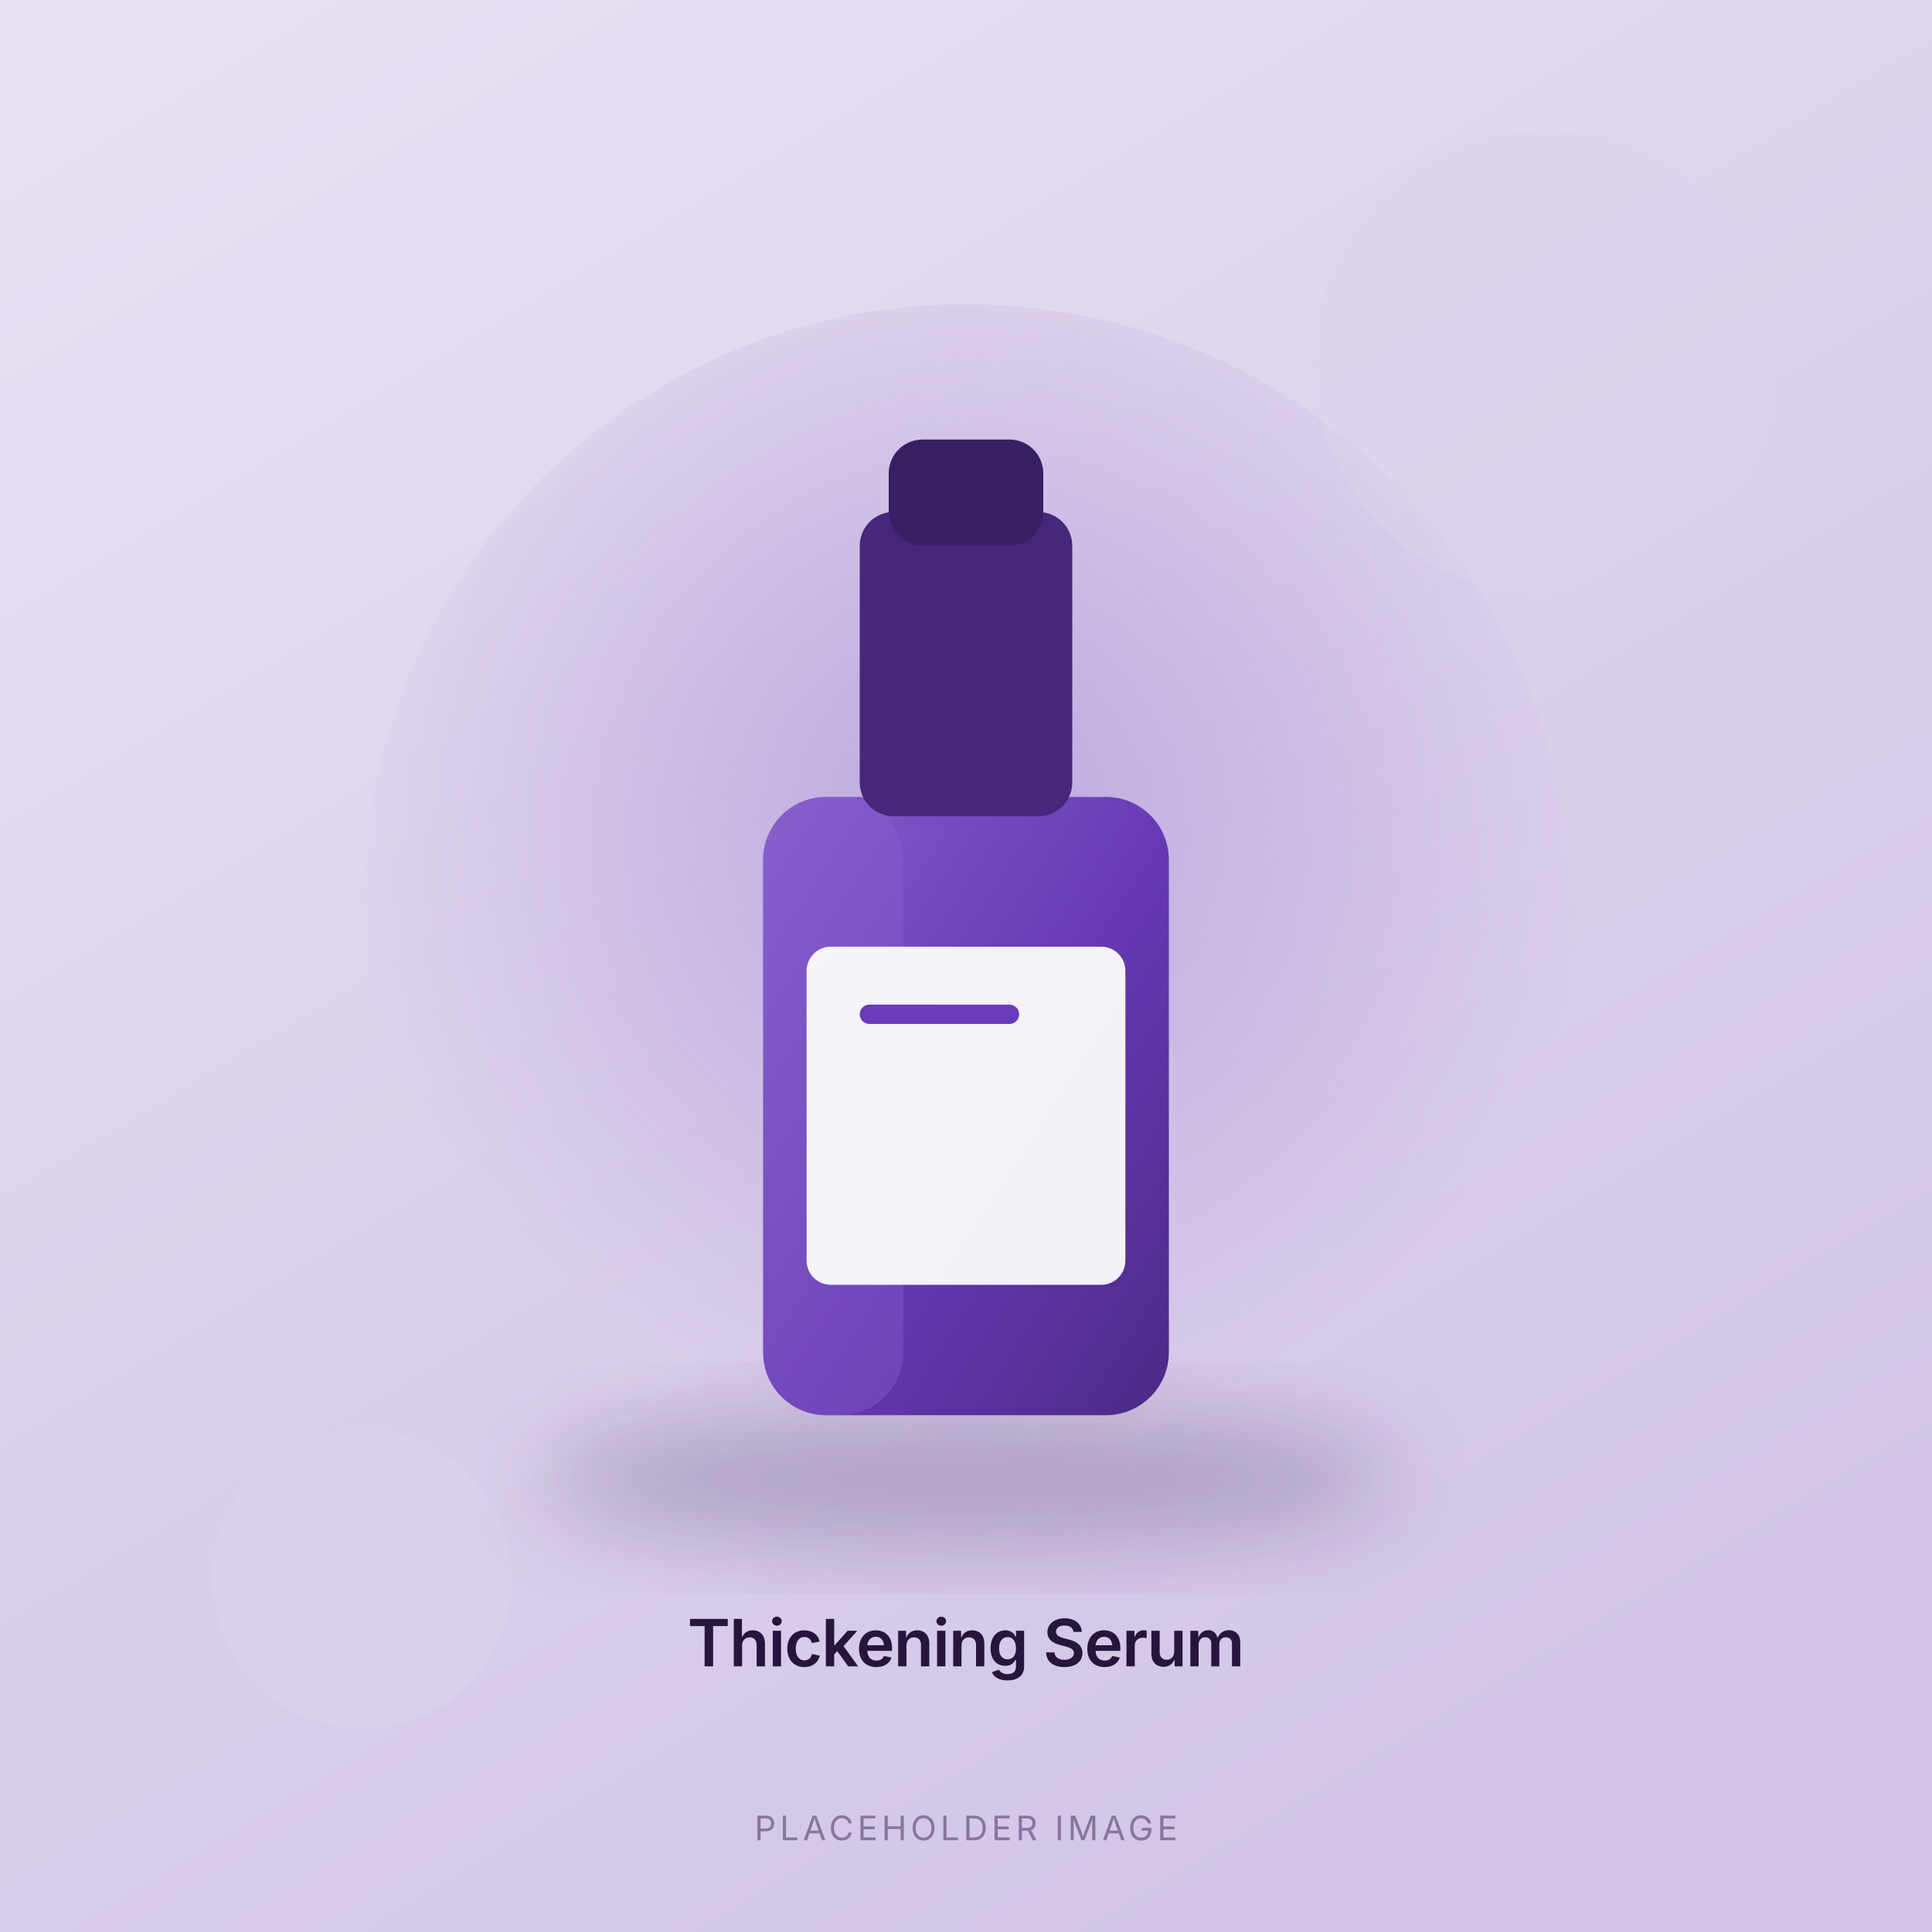
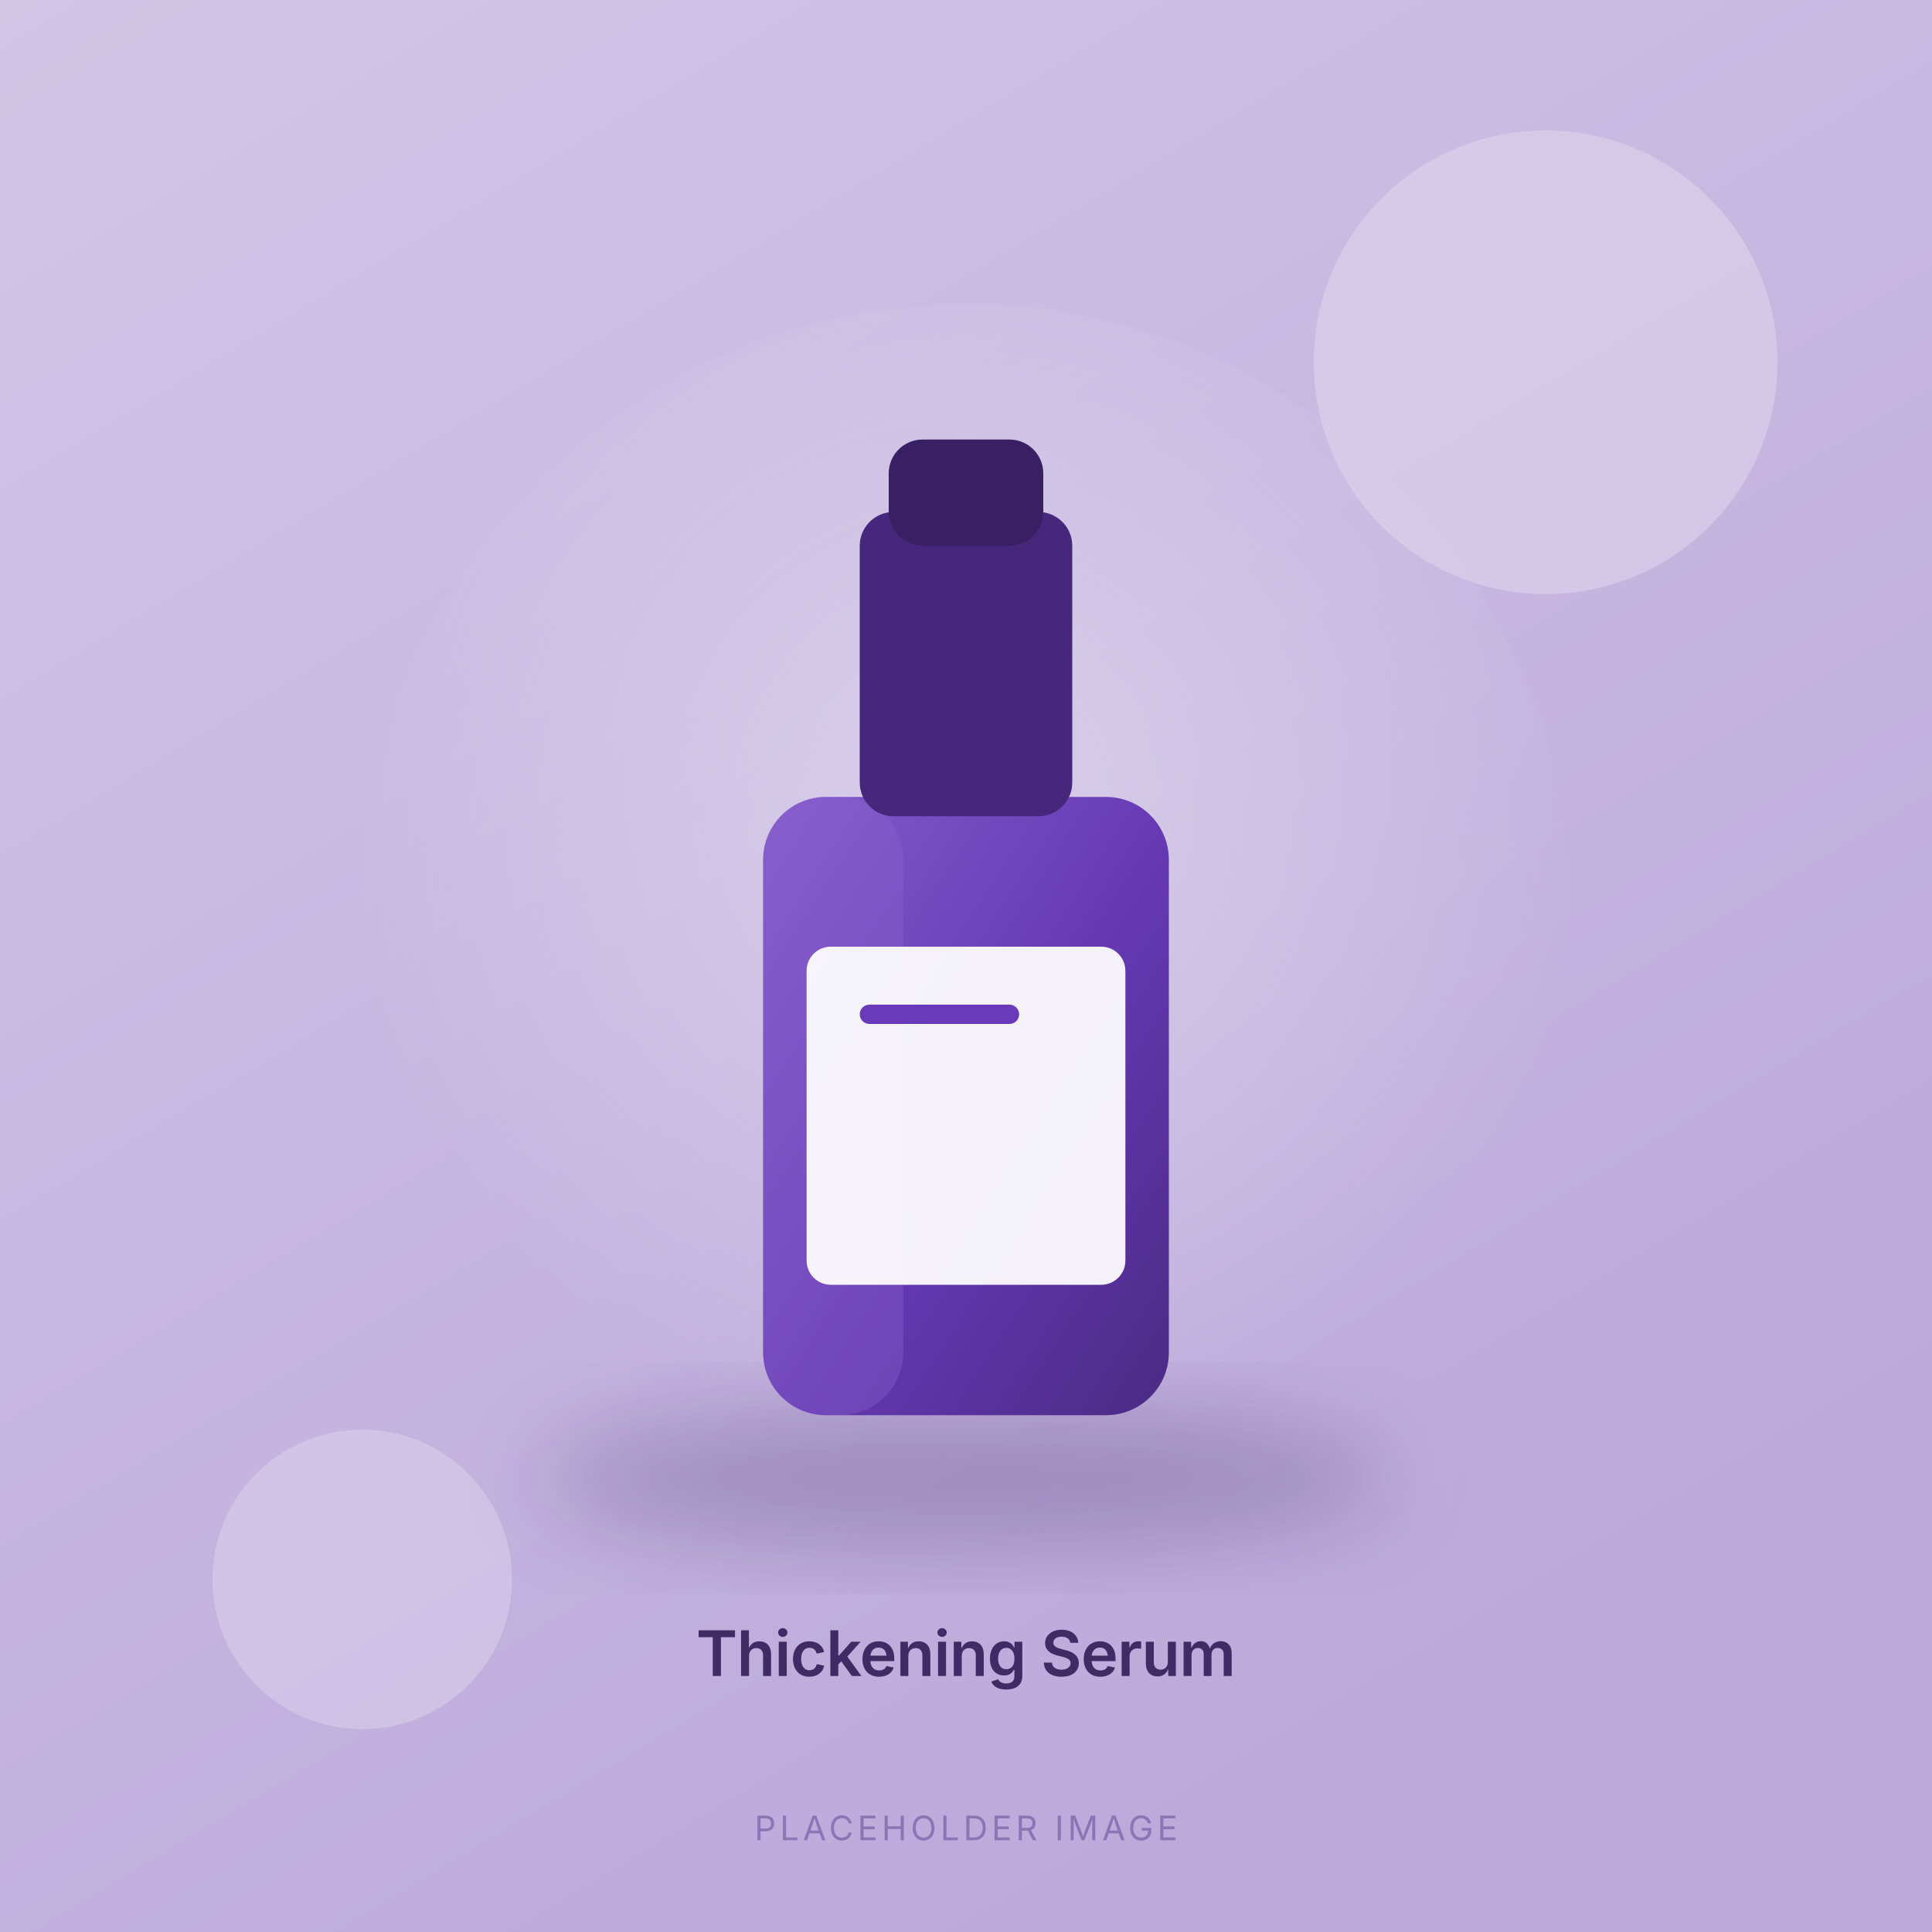
<svg xmlns="http://www.w3.org/2000/svg" viewBox="0 0 800 800" width="800" height="800" role="img" aria-label="Thickening Serum">
  <defs>
    <linearGradient id="bg" x1="0" y1="0" x2="0.6" y2="1">
-       <stop offset="0%" stop-color="hsl(262 38% 92%)" />
-       <stop offset="100%" stop-color="hsl(262 42% 84%)" />
+       <stop offset="0%" stop-color="hsl(262 40% 84%)" />
+       <stop offset="100%" stop-color="hsl(262 40% 76%)" />
    </linearGradient>
    <linearGradient id="body" x1="0" y1="0" x2="1" y2="1">
      <stop offset="0%" stop-color="hsl(262 52% 58%)" />
      <stop offset="55%" stop-color="hsl(262 52% 46%)" />
      <stop offset="100%" stop-color="hsl(262 52% 34%)" />
    </linearGradient>
    <radialGradient id="halo" cx="50%" cy="42%" r="52%">
-       <stop offset="0%" stop-color="hsl(262 46% 76%)" stop-opacity="0.95" />
-       <stop offset="100%" stop-color="hsl(262 46% 76%)" stop-opacity="0" />
+       <stop offset="0%" stop-color="hsl(262 40% 87%)" stop-opacity="0.9" />
+       <stop offset="100%" stop-color="hsl(262 40% 87%)" stop-opacity="0" />
    </radialGradient>
    <filter id="soft" x="-30%" y="-30%" width="160%" height="160%">
      <feGaussianBlur stdDeviation="18" />
    </filter>
  </defs>
  <rect width="800" height="800" fill="url(#bg)" />
  <circle cx="400" cy="376" r="250" fill="url(#halo)" />
-   <circle cx="640" cy="150" r="96" fill="hsl(262 40% 88%)" opacity="0.55" />
-   <circle cx="150" cy="654" r="62" fill="hsl(262 40% 88%)" opacity="0.45" />
+   <circle cx="640" cy="150" r="96" fill="hsl(262 40% 88%)" opacity="0.6" />
+   <circle cx="150" cy="654" r="62" fill="hsl(262 40% 88%)" opacity="0.5" />
  <ellipse cx="400" cy="612" rx="176" ry="30" fill="hsl(262 52% 20%)" opacity="0.22" filter="url(#soft)" />
  <rect x="316" y="330" width="168" height="256" rx="26" fill="url(#body)" />
  <rect x="316" y="330" width="58" height="256" rx="26" fill="hsl(262 52% 60%)" opacity="0.35" />
  <rect x="356" y="212" width="88" height="126" rx="14" fill="hsl(262 52% 32%)" />
  <rect x="368" y="182" width="64" height="44" rx="14" fill="hsl(262 52% 26%)" />
  <rect x="334" y="392" width="132" height="140" rx="10" fill="#fff" opacity="0.93" />
  <rect x="356" y="416" width="66" height="8" rx="4" fill="hsl(262 52% 48%)" />
-   <text x="400" y="690" text-anchor="middle" font-family="system-ui, -apple-system, 'Segoe UI', sans-serif" font-size="27" font-weight="600" letter-spacing="-0.4" fill="hsl(262 46% 16%)">Thickening Serum</text>
-   <text x="400" y="762" text-anchor="middle" font-family="system-ui, -apple-system, 'Segoe UI', sans-serif" font-size="14" letter-spacing="1.6" fill="hsl(262 42% 24%)" opacity="0.5">PLACEHOLDER IMAGE</text>
+   <text x="400" y="694" text-anchor="middle" font-family="system-ui, -apple-system, 'Segoe UI', sans-serif" font-size="26" font-weight="600" letter-spacing="-0.3" fill="hsl(262 40% 28%)">Thickening Serum</text>
+   <text x="400" y="762" text-anchor="middle" font-family="system-ui, -apple-system, 'Segoe UI', sans-serif" font-size="14" letter-spacing="1.6" fill="hsl(262 40% 40%)" opacity="0.5">PLACEHOLDER IMAGE</text>
</svg>
